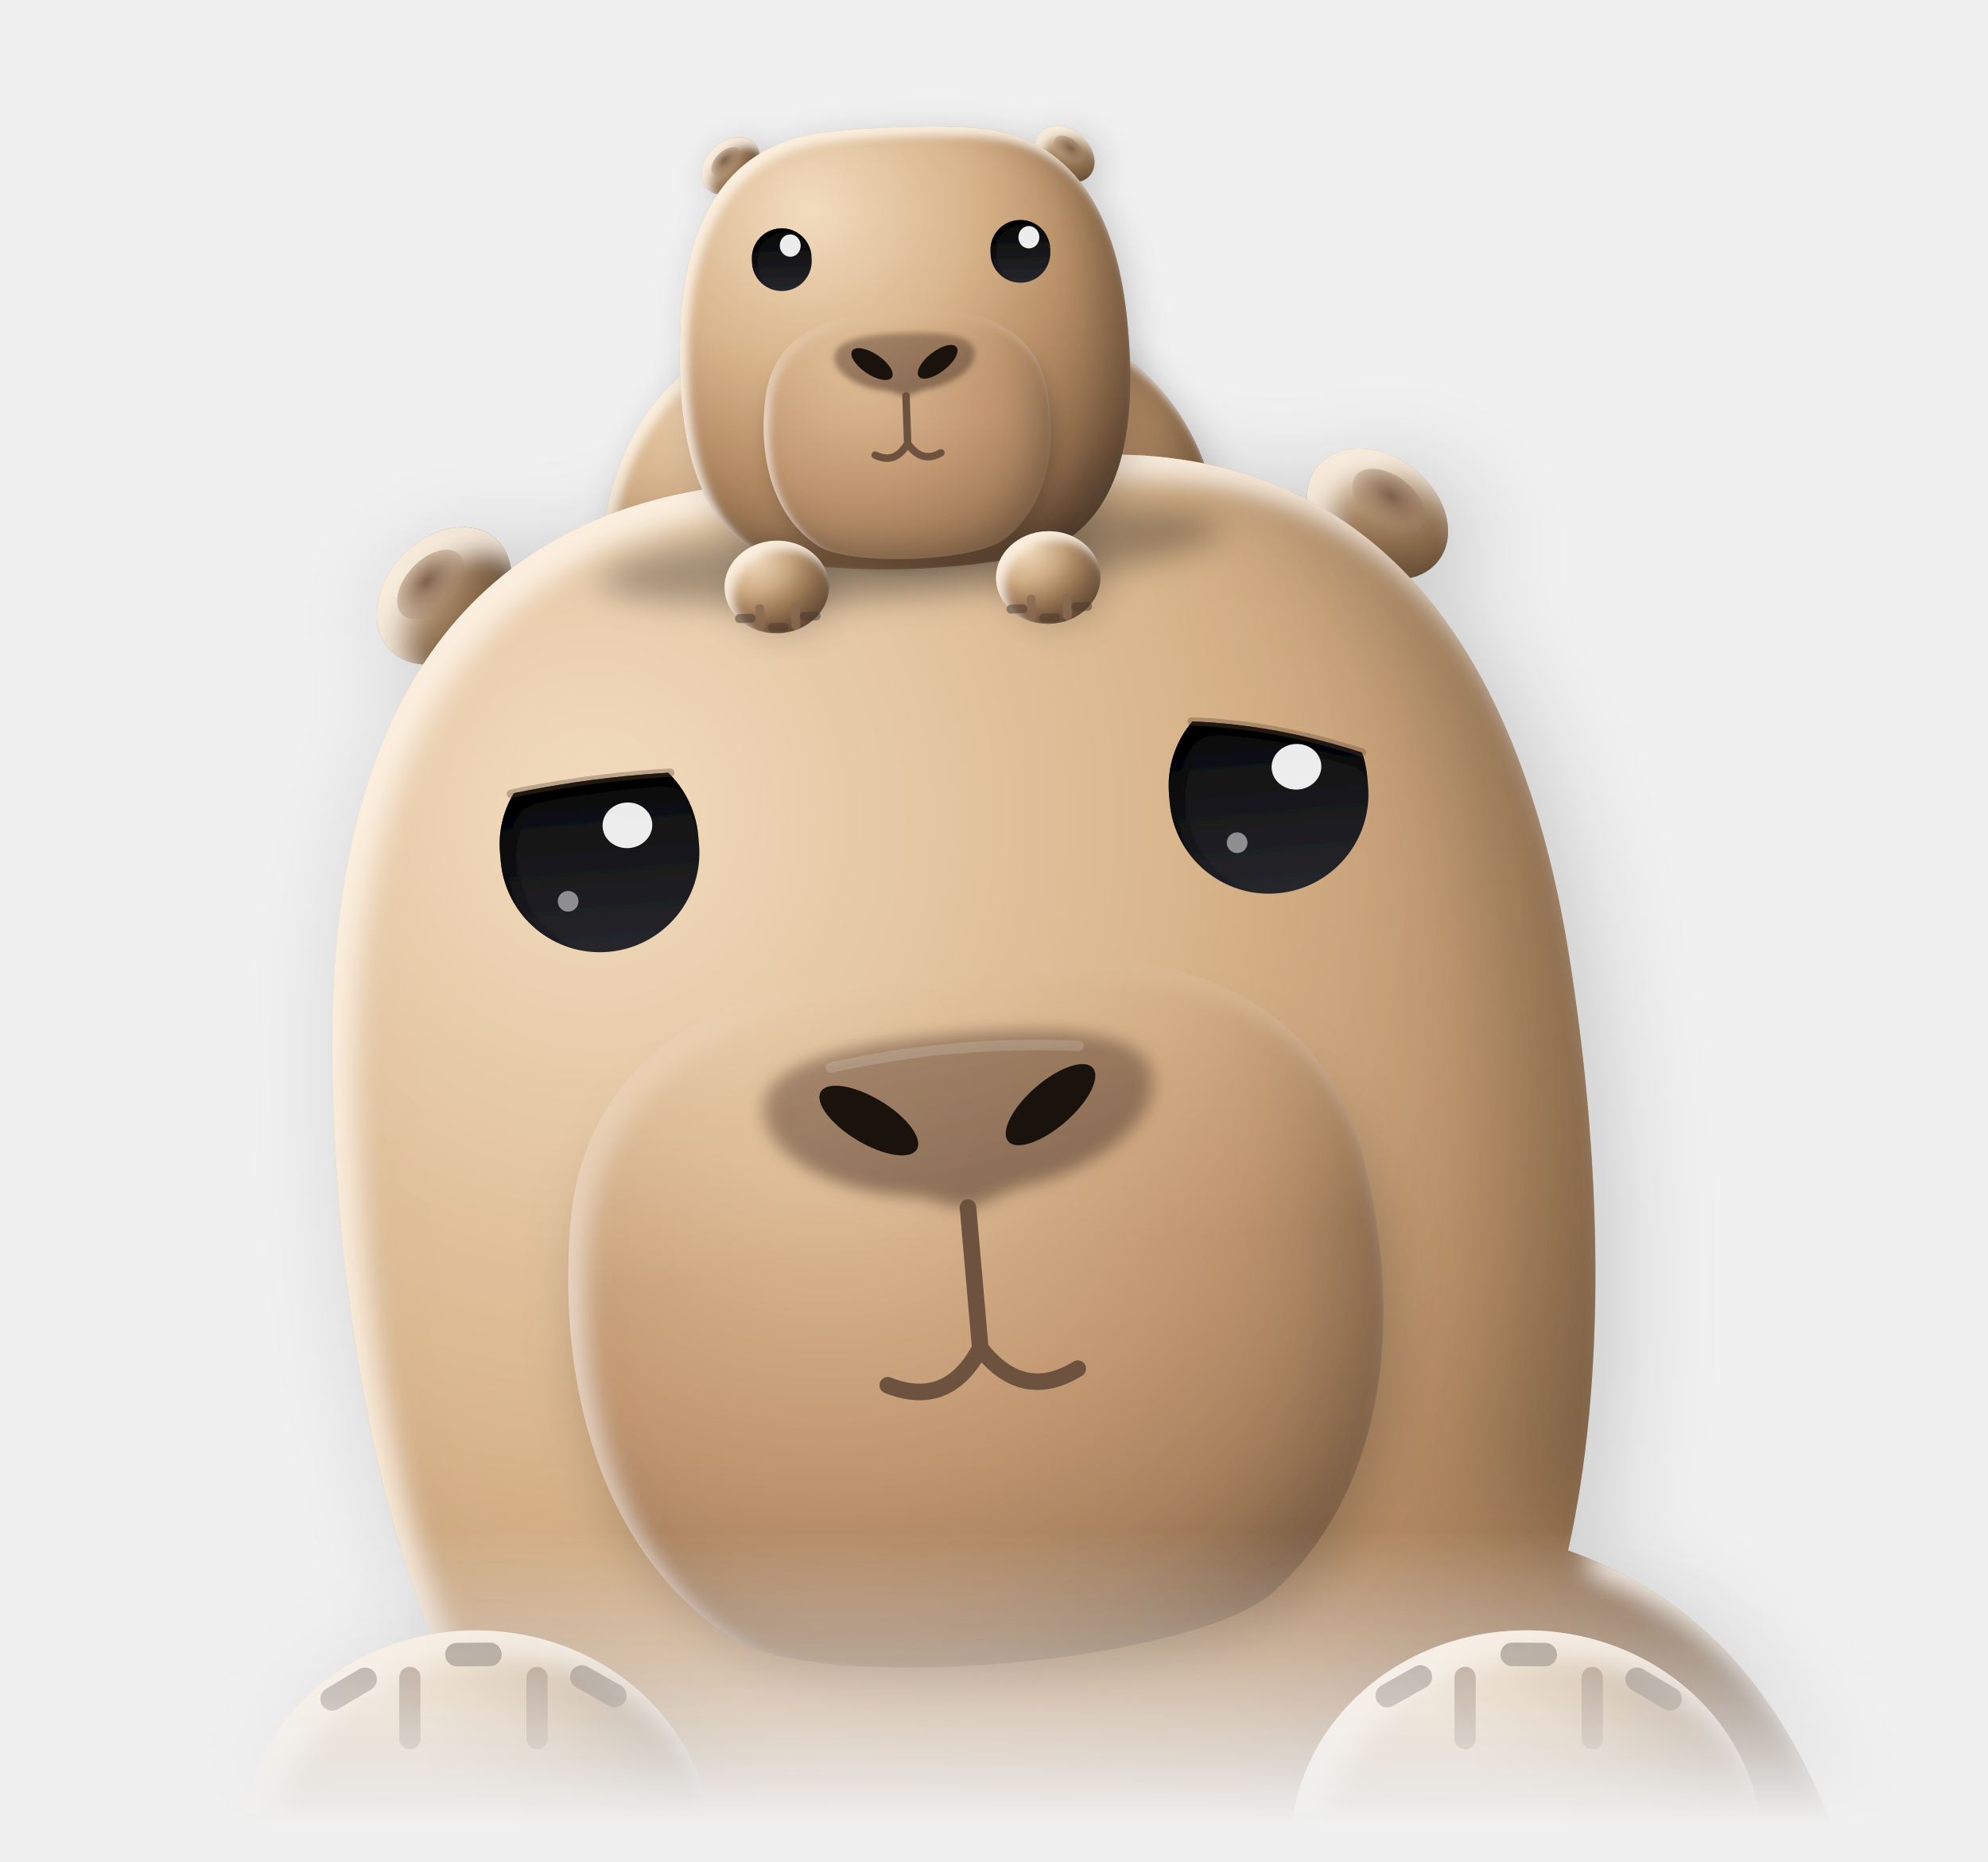
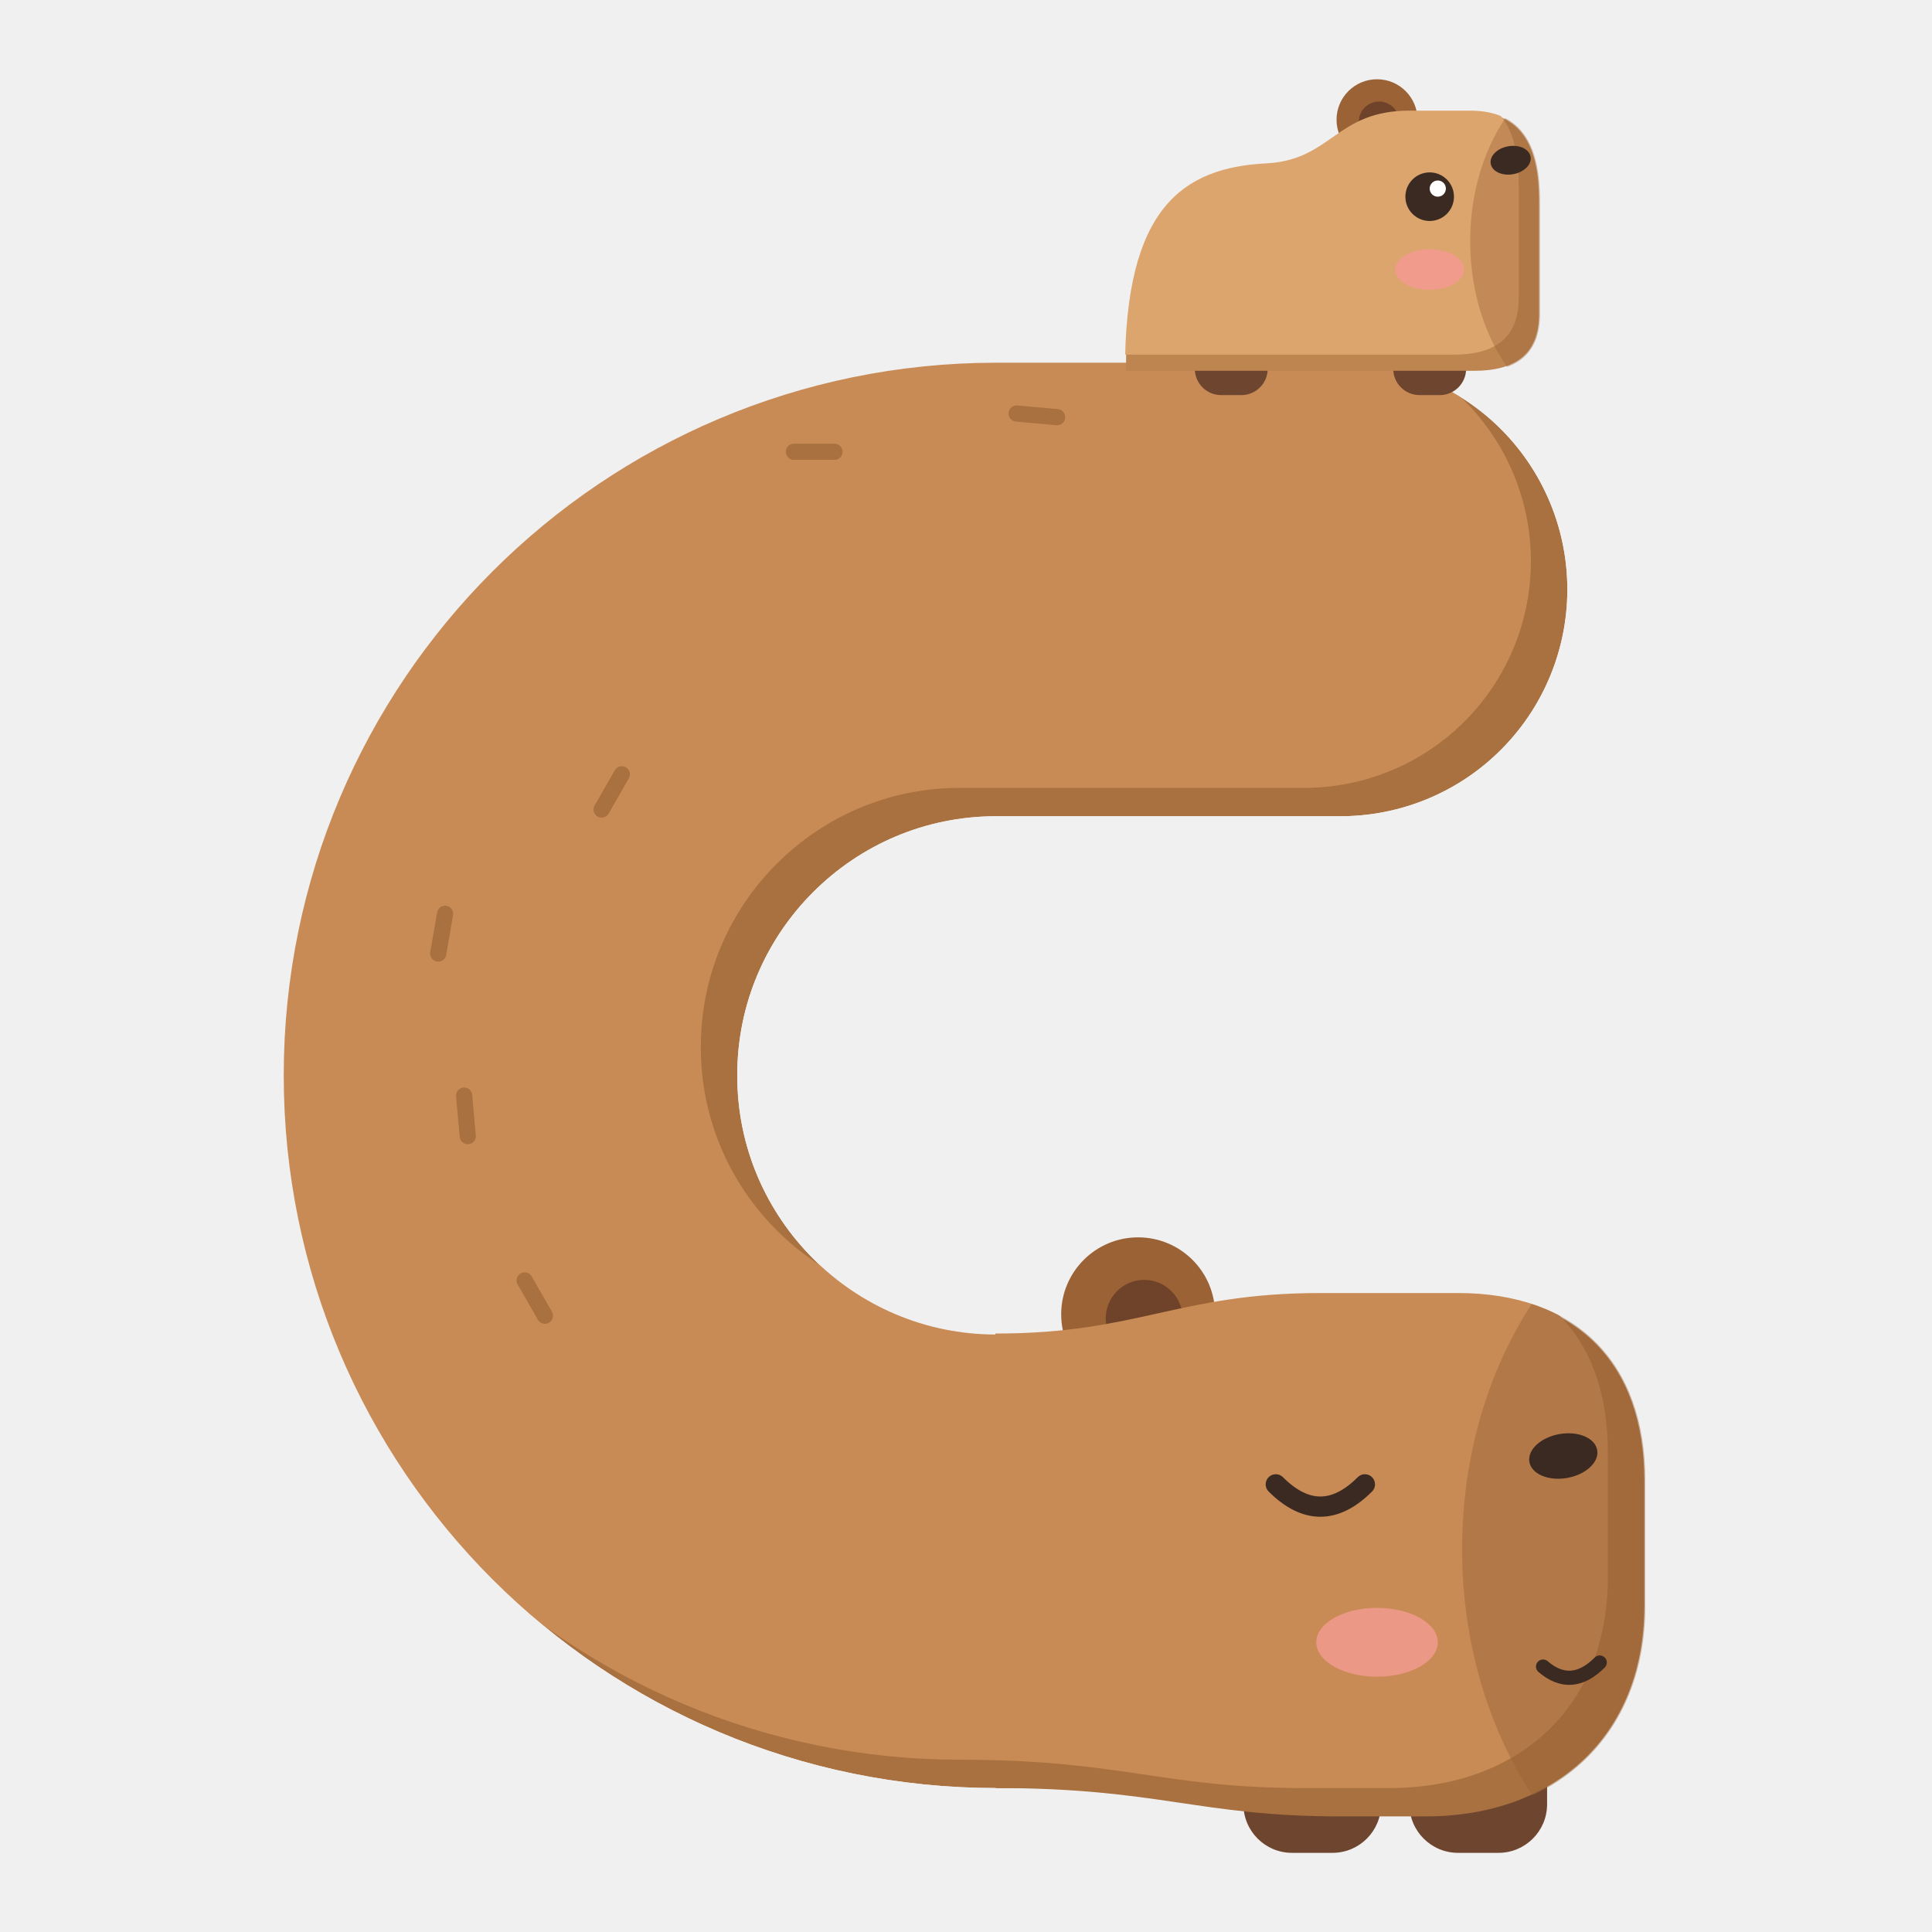
- <svg xmlns="http://www.w3.org/2000/svg" viewBox="90 150 844 790" width="844" height="790">
-   <defs>
-     <linearGradient id="artFadeB" gradientUnits="userSpaceOnUse" x1="0" y1="800" x2="0" y2="924">
-       <stop offset="0" stop-color="#fff" />
-       <stop offset="1" stop-color="#000" />
-     </linearGradient>
-     <mask id="artMaskB" maskUnits="userSpaceOnUse" x="0" y="0" width="1024" height="1024">
-       <rect width="1024" height="924" fill="url(#artFadeB)" />
+ <svg xmlns="http://www.w3.org/2000/svg" width="1024" height="1024" viewBox="0 0 1024 1024">
+   <g transform="translate(-29.9 -9.5) scale(1.0731)">
+     <path d="M642 860 H710 V900 A24 24 0 0 1 686 924 H666 A24 24 0 0 1 642 900 V860 Z" fill="#6E4630" />
+     <path d="M724 860 H792 V900 A24 24 0 0 1 768 924 H748 A24 24 0 0 1 724 900 V860 Z" fill="#6E4630" />
+     <circle cx="590" cy="658" r="38" fill="#9B6236" />
+     <circle cx="593" cy="660" r="19" fill="#6F4329" />
+     <mask id="c2" maskUnits="userSpaceOnUse" x="-300" y="-300" width="1624" height="1624">
+       <g fill="#fff" stroke="#fff">
+         <path d="M690 300 L520 300 A240 240 0 0 0 520 780 L560 780" fill="none" stroke="#fff" stroke-width="224" stroke-linecap="round" stroke-linejoin="round" />
+         <path d="M520 668.0 C590 668.0 610 648 680 648 L748 648 C806 648 840 682 840 740 L840 802 C840 866 796 906 732 906 L690 906 C620 906 600 892.0 520 892.0 Z" fill="#fff" />
+       </g>
    </mask>
-     <path id="squircle" d="M924.0 512.0 L923.9 608.0 L923.8 638.6 L923.5 660.9 L923.1 679.0 L922.6 694.5 L922.0 708.2 L921.2 720.5 L920.4 731.8 L919.4 742.2 L918.3 751.9 L917.1 761.0 L915.8 769.6 L914.4 777.6 L912.8 785.3 L911.2 792.6 L909.4 799.5 L907.5 806.1 L905.4 812.4 L903.3 818.5 L901.0 824.2 L898.5 829.8 L896.0 835.1 L893.3 840.2 L890.5 845.1 L887.6 849.8 L884.5 854.3 L881.2 858.7 L877.9 862.8 L874.3 866.8 L870.7 870.7 L866.8 874.3 L862.8 877.9 L858.7 881.2 L854.3 884.5 L849.8 887.6 L845.1 890.5 L840.2 893.3 L835.1 896.0 L829.8 898.5 L824.2 901.0 L818.5 903.3 L812.4 905.4 L806.1 907.5 L799.5 909.4 L792.6 911.2 L785.3 912.8 L777.6 914.4 L769.6 915.8 L761.0 917.1 L751.9 918.3 L742.2 919.4 L731.8 920.4 L720.5 921.2 L708.2 922.0 L694.5 922.6 L679.0 923.1 L660.9 923.5 L638.6 923.8 L608.0 923.9 L512.0 924.0 L416.0 923.9 L385.4 923.8 L363.1 923.5 L345.0 923.1 L329.5 922.6 L315.8 922.0 L303.5 921.2 L292.2 920.4 L281.8 919.4 L272.1 918.3 L263.0 917.1 L254.4 915.8 L246.4 914.4 L238.7 912.8 L231.4 911.2 L224.5 909.4 L217.9 907.5 L211.6 905.4 L205.5 903.3 L199.8 901.0 L194.2 898.5 L188.9 896.0 L183.8 893.3 L178.9 890.5 L174.2 887.6 L169.7 884.5 L165.3 881.2 L161.2 877.9 L157.2 874.3 L153.3 870.7 L149.7 866.8 L146.1 862.8 L142.8 858.7 L139.5 854.3 L136.4 849.8 L133.5 845.1 L130.7 840.2 L128.0 835.1 L125.5 829.8 L123.0 824.2 L120.7 818.5 L118.6 812.4 L116.5 806.1 L114.6 799.5 L112.8 792.6 L111.2 785.3 L109.6 777.6 L108.2 769.6 L106.9 761.0 L105.7 751.9 L104.6 742.2 L103.6 731.8 L102.8 720.5 L102.0 708.2 L101.4 694.5 L100.9 679.0 L100.5 660.9 L100.2 638.6 L100.1 608.0 L100.0 512.0 L100.1 416.0 L100.2 385.4 L100.5 363.1 L100.9 345.0 L101.4 329.5 L102.0 315.8 L102.8 303.5 L103.6 292.2 L104.6 281.8 L105.7 272.1 L106.9 263.0 L108.2 254.4 L109.6 246.4 L111.2 238.7 L112.8 231.4 L114.6 224.5 L116.5 217.9 L118.6 211.6 L120.7 205.5 L123.0 199.8 L125.5 194.2 L128.0 188.9 L130.7 183.8 L133.5 178.9 L136.4 174.2 L139.5 169.7 L142.8 165.3 L146.1 161.2 L149.7 157.2 L153.3 153.3 L157.2 149.7 L161.2 146.1 L165.3 142.8 L169.7 139.5 L174.2 136.4 L178.9 133.5 L183.8 130.7 L188.9 128.0 L194.2 125.5 L199.8 123.0 L205.5 120.7 L211.6 118.6 L217.9 116.5 L224.5 114.6 L231.4 112.8 L238.7 111.2 L246.4 109.6 L254.4 108.2 L263.0 106.9 L272.1 105.7 L281.8 104.6 L292.2 103.6 L303.5 102.8 L315.8 102.0 L329.5 101.4 L345.0 100.9 L363.1 100.5 L385.4 100.2 L416.0 100.1 L512.0 100.0 L608.0 100.1 L638.6 100.2 L660.9 100.5 L679.0 100.9 L694.5 101.4 L708.2 102.0 L720.5 102.8 L731.8 103.6 L742.2 104.6 L751.9 105.7 L761.0 106.9 L769.6 108.2 L777.6 109.6 L785.3 111.2 L792.6 112.8 L799.5 114.6 L806.1 116.5 L812.4 118.6 L818.5 120.7 L824.2 123.0 L829.8 125.5 L835.1 128.0 L840.2 130.7 L845.1 133.5 L849.8 136.4 L854.3 139.5 L858.7 142.8 L862.8 146.1 L866.8 149.7 L870.7 153.3 L874.3 157.2 L877.9 161.2 L881.2 165.3 L884.5 169.7 L887.6 174.2 L890.5 178.9 L893.3 183.8 L896.0 188.9 L898.5 194.2 L901.0 199.8 L903.3 205.5 L905.4 211.6 L907.5 217.9 L909.4 224.5 L911.2 231.4 L912.8 238.7 L914.4 246.4 L915.8 254.4 L917.1 263.0 L918.3 272.1 L919.4 281.8 L920.4 292.2 L921.2 303.5 L922.0 315.8 L922.6 329.5 L923.1 345.0 L923.5 363.1 L923.8 385.4 L923.9 416.0 Z" />
-     <clipPath id="clip">
-       <use href="#squircle" />
-     </clipPath>
-     <linearGradient id="bg" x1="0" y1="0" x2="0" y2="1">
-       <stop offset="0" stop-color="#3a3c42" />
-       <stop offset="0.55" stop-color="#232429" />
-       <stop offset="1" stop-color="#141519" />
-     </linearGradient>
-     <linearGradient id="rim" x1="0" y1="0" x2="0" y2="1">
-       <stop offset="0" stop-color="#fff" stop-opacity="0.22" />
-       <stop offset="0.35" stop-color="#fff" stop-opacity="0.04" />
-       <stop offset="1" stop-color="#fff" stop-opacity="0" />
-     </linearGradient>
-     <radialGradient id="body" cx="0.30" cy="0.18" r="0.95">
-       <stop offset="0" stop-color="#f2dcbf" />
-       <stop offset="0.38" stop-color="#d8b48b" />
-       <stop offset="0.62" stop-color="#b88f67" />
-       <stop offset="0.86" stop-color="#8c6849" />
-       <stop offset="1" stop-color="#5e4533" />
-     </radialGradient>
-     <radialGradient id="muzzle" cx="0.34" cy="0.22" r="0.9">
-       <stop offset="0" stop-color="#e3c29c" />
-       <stop offset="0.55" stop-color="#c09670" />
-       <stop offset="1" stop-color="#8d6a4b" />
-     </radialGradient>
-     <linearGradient id="eye" x1="0" y1="0" x2="0" y2="1">
-       <stop offset="0" stop-color="#050506" />
-       <stop offset="1" stop-color="#26272c" />
-     </linearGradient>
-     <linearGradient id="pad" x1="0" y1="0" x2="0.3" y2="1">
-       <stop offset="0" stop-color="#7f604a" />
-       <stop offset="1" stop-color="#5f4636" />
-     </linearGradient>
-     <radialGradient id="earIn" cx="0.5" cy="0.4" r="0.6">
-       <stop offset="0" stop-color="#7d604b" />
-       <stop offset="1" stop-color="#a8876a" stop-opacity="0.2" />
-     </radialGradient>
-     <filter id="sculpt" x="-20%" y="-20%" width="140%" height="140%">
-       <feGaussianBlur in="SourceAlpha" stdDeviation="30" result="b1" />
-       <feOffset in="b1" dx="-34" dy="-26" result="o1" />
-       <feComposite in="SourceAlpha" in2="o1" operator="out" result="edge1" />
-       <feFlood flood-color="#3b2f26" flood-opacity="0.55" />
-       <feComposite in2="edge1" operator="in" result="shade" />
-       <feGaussianBlur in="SourceAlpha" stdDeviation="6" result="b2" />
-       <feOffset in="b2" dx="10" dy="12" result="o2" />
-       <feComposite in="SourceAlpha" in2="o2" operator="out" result="edge2" />
-       <feFlood flood-color="#fff4e6" flood-opacity="0.85" />
-       <feComposite in2="edge2" operator="in" result="shine" />
-       <feMerge>
-         <feMergeNode in="SourceGraphic" />
-         <feMergeNode in="shade" />
-         <feMergeNode in="shine" />
-       </feMerge>
-     </filter>
-     <filter id="sculptSoft" x="-20%" y="-20%" width="140%" height="140%">
-       <feGaussianBlur in="SourceAlpha" stdDeviation="20" result="b1" />
-       <feOffset in="b1" dx="-20" dy="-16" result="o1" />
-       <feComposite in="SourceAlpha" in2="o1" operator="out" result="edge1" />
-       <feFlood flood-color="#3b2f26" flood-opacity="0.4" />
-       <feComposite in2="edge1" operator="in" result="shade" />
-       <feGaussianBlur in="SourceAlpha" stdDeviation="5" result="b2" />
-       <feOffset in="b2" dx="7" dy="9" result="o2" />
-       <feComposite in="SourceAlpha" in2="o2" operator="out" result="edge2" />
-       <feFlood flood-color="#fff4e6" flood-opacity="0.59" />
-       <feComposite in2="edge2" operator="in" result="shine" />
-       <feMerge>
-         <feMergeNode in="SourceGraphic" />
-         <feMergeNode in="shade" />
-         <feMergeNode in="shine" />
-       </feMerge>
-     </filter>
-     <filter id="cast" x="-20%" y="-20%" width="140%" height="140%">
-       <feGaussianBlur in="SourceAlpha" stdDeviation="22" />
-       <feOffset dx="10" dy="6" />
-       <feComponentTransfer>
-         <feFuncA type="linear" slope="0.16" />
-       </feComponentTransfer>
-     </filter>
-     <filter id="muzzleDrop" x="-20%" y="-20%" width="140%" height="150%">
-       <feGaussianBlur in="SourceAlpha" stdDeviation="12" />
-       <feOffset dx="4" dy="12" />
-       <feComponentTransfer>
-         <feFuncA type="linear" slope="0.2" />
-       </feComponentTransfer>
-     </filter>
-     <linearGradient id="muzzleFade" gradientUnits="userSpaceOnUse" x1="0" y1="500" x2="0" y2="640">
-       <stop offset="0" stop-color="#fff" stop-opacity="0" />
-       <stop offset="1" stop-color="#fff" />
-     </linearGradient>
-     <mask id="muzzleMask" maskUnits="userSpaceOnUse" x="0" y="0" width="1024" height="1100">
-       <rect width="1024" height="1100" fill="url(#muzzleFade)" />
-     </mask>
-     <filter id="softShadow" x="-50%" y="-200%" width="200%" height="500%">
-       <feGaussianBlur stdDeviation="8" />
-     </filter>
-     <filter id="padBlur" x="-30%" y="-50%" width="160%" height="200%">
-       <feGaussianBlur stdDeviation="4" />
-     </filter>
-     <filter id="eyeInset" x="-30%" y="-30%" width="160%" height="160%">
-       <feGaussianBlur in="SourceAlpha" stdDeviation="5" result="b" />
-       <feOffset in="b" dx="4" dy="7" result="o" />
-       <feComposite in="SourceAlpha" in2="o" operator="out" result="e" />
-       <feFlood flood-color="#000" flood-opacity="0.9" />
-       <feComposite in2="e" operator="in" result="s" />
-       <feMerge>
-         <feMergeNode in="SourceGraphic" />
-         <feMergeNode in="s" />
-       </feMerge>
-     </filter>
-   </defs>
-   <g mask="url(#artMaskB)">
-     <g transform="translate(512 1000) scale(0.88) translate(-512 -1000) rotate(-5 512 760)">
-       <g transform="translate(512 306) rotate(3) scale(0.36) translate(-512 -846)">
-         <g fill="#000" filter="url(#cast)">
-           <path d="M 96 1000 L 96 846 C 96 700 170 560 330 520 C 420 498 604 498 694 520 C 854 560 928 700 928 846 L 928 1000 Z" />
-         </g>
-         <g filter="url(#sculpt)">
-           <g fill="url(#body)">
-             <path d="M 96 1000 L 96 846 C 96 700 170 560 330 520 C 420 498 604 498 694 520 C 854 560 928 700 928 846 L 928 1000 Z" />
-           </g>
-         </g>
-       </g>
-       <g fill="#000" filter="url(#cast)">
-         <ellipse cx="286" cy="300" rx="37" ry="28" transform="rotate(-42 286 300)" />
-         <ellipse cx="738" cy="300" rx="37" ry="28" transform="rotate(42 738 300)" />
-         <path d="M 104 1110 C 104 936 150 846 238 806 C 212 724 206 622 212 528 C 220 394 268 282 396 262 C 452 254 572 254 628 262 C 756 282 804 394 812 528 C 818 622 812 724 786 806 C 874 846 920 936 920 1110 Z" />
-       </g>
-       <g filter="url(#sculpt)">
-         <g fill="url(#body)">
-           <ellipse cx="286" cy="300" rx="37" ry="28" transform="rotate(-42 286 300)" />
-           <ellipse cx="738" cy="300" rx="37" ry="28" transform="rotate(42 738 300)" />
-         </g>
-       </g>
-       <ellipse cx="280" cy="294" rx="20" ry="12" transform="rotate(-42 280 294)" fill="url(#earIn)" />
-       <ellipse cx="744" cy="294" rx="20" ry="12" transform="rotate(42 744 294)" fill="url(#earIn)" />
-       <g filter="url(#sculpt)">
-         <path d="M 104 1110 C 104 936 150 846 238 806 C 212 724 206 622 212 528 C 220 394 268 282 396 262 C 452 254 572 254 628 262 C 756 282 804 394 812 528 C 818 622 812 724 786 806 C 874 846 920 936 920 1110 Z" fill="url(#body)" />
-       </g>
-       <g mask="url(#muzzleMask)">
-         <path d="M 512 494 C 620 494 690 526 704 608 C 718 694 698 772 642 814 C 600 844 424 844 382 814 C 326 772 306 694 320 608 C 334 526 404 494 512 494 Z" fill="#000" filter="url(#muzzleDrop)" />
-         <g filter="url(#sculptSoft)">
-           <path d="M 512 494 C 620 494 690 526 704 608 C 718 694 698 772 642 814 C 600 844 424 844 382 814 C 326 772 306 694 320 608 C 334 526 404 494 512 494 Z" fill="url(#muzzle)" />
-         </g>
-       </g>
-       <path d="M 418 560 C 420 538 460 532 512 532 C 564 532 604 538 606 560 C 608 584 572 604 540 608 C 528 610 520 616 512 616 C 504 616 496 610 484 608 C 452 604 416 584 418 560 Z" fill="url(#pad)" opacity="0.62" filter="url(#padBlur)" />
-       <ellipse cx="468" cy="570" rx="27" ry="11" transform="rotate(36 468 570)" fill="#1a120c" />
-       <ellipse cx="556" cy="570" rx="27" ry="11" transform="rotate(-36 556 570)" fill="#1a120c" />
-       <path d="M 452 543 Q 512 535 572 543" stroke="#fff" stroke-width="5" stroke-linecap="round" fill="none" opacity="0.16" />
-       <path d="M 512 616 L 512 684 M 466 698 Q 494 712 512 684 Q 530 712 558 698" stroke="#6d5240" stroke-width="8" stroke-linecap="round" stroke-linejoin="round" fill="none" />
-       <clipPath id="lid0">
-         <path d="M 412.0 395.8 Q 350.0 391.0 288.0 401.0 L 288.0 528.0 L 412.0 528.0 Z" />
-       </clipPath>
-       <g filter="url(#eyeInset)">
-         <g clip-path="url(#lid0)">
-           <rect x="302.0" y="378.0" width="96.0" height="100.0" rx="48.0" fill="url(#eye)" />
-         </g>
-       </g>
-       <path d="M 387.2 394.5 L 384.1 394.4 L 381.0 394.3 L 377.9 394.3 L 374.8 394.3 L 371.7 394.2 L 368.6 394.3 L 365.5 394.3 L 362.4 394.3 L 359.3 394.4 L 356.2 394.5 L 353.1 394.6 L 350.0 394.7 L 346.9 394.8 L 343.8 395.0 L 340.7 395.2 L 337.6 395.4 L 334.5 395.6 L 331.4 395.8 L 328.3 396.1 L 325.2 396.3 L 322.1 396.6 L 319.0 396.9 L 315.9 397.2 L 312.8 397.6 L 309.7 398.0" fill="none" stroke="#5e4533" stroke-width="4.0" stroke-linecap="round" stroke-linejoin="round" opacity="0.35" />
-       <ellipse cx="364.4" cy="418.0" rx="12.0" ry="11.0" fill="#fff" opacity="0.92" />
-       <circle cx="332.7" cy="452.0" r="5.0" fill="#fff" opacity="0.5" />
-       <clipPath id="lid1">
-         <path d="M 612.0 389.8 Q 674.0 391.0 736.0 421.0 L 736.0 528.0 L 612.0 528.0 Z" />
-       </clipPath>
-       <g filter="url(#eyeInset)">
-         <g clip-path="url(#lid1)">
-           <rect x="626.0" y="378.0" width="96.0" height="100.0" rx="48.0" fill="url(#eye)" />
-         </g>
-       </g>
-       <path d="M 639.9 391.8 L 643.0 392.2 L 646.1 392.6 L 649.2 393.1 L 652.3 393.6 L 655.4 394.2 L 658.5 394.8 L 661.6 395.4 L 664.7 396.0 L 667.8 396.7 L 670.9 397.4 L 674.0 398.2 L 677.1 399.0 L 680.2 399.8 L 683.3 400.7 L 686.4 401.6 L 689.5 402.6 L 692.6 403.5 L 695.7 404.5 L 698.8 405.6 L 701.9 406.7 L 705.0 407.8 L 708.1 409.0 L 711.2 410.2 L 714.3 411.4 L 717.4 412.6 L 720.5 413.9" fill="none" stroke="#5e4533" stroke-width="4.0" stroke-linecap="round" stroke-linejoin="round" opacity="0.35" />
-       <ellipse cx="688.4" cy="418.0" rx="12.0" ry="11.0" fill="#fff" opacity="0.92" />
-       <circle cx="656.7" cy="452.0" r="5.0" fill="#fff" opacity="0.5" />
-       <ellipse cx="512" cy="300" rx="150" ry="20" fill="#000" opacity="0.30" filter="url(#softShadow)" />
-       <g transform="translate(512 306) rotate(3) scale(0.36) translate(-512 -846)">
-         <g fill="#000" filter="url(#cast)">
-           <ellipse cx="288" cy="300" rx="44" ry="33" transform="rotate(-42 288 300)" />
-           <ellipse cx="736" cy="300" rx="44" ry="33" transform="rotate(42 736 300)" />
-           <path d="M 212 528 C 220 394 268 282 396 262 C 452 254 572 254 628 262 C 756 282 804 394 812 528 C 820 660 800 770 718 818 C 650 858 374 858 306 818 C 224 770 204 660 212 528 Z" />
-         </g>
-         <g filter="url(#sculpt)">
-           <g fill="url(#body)">
-             <ellipse cx="288" cy="300" rx="44" ry="33" transform="rotate(-42 288 300)" />
-             <ellipse cx="736" cy="300" rx="44" ry="33" transform="rotate(42 736 300)" />
-           </g>
-         </g>
-         <ellipse cx="282" cy="294" rx="24" ry="14" transform="rotate(-42 282 294)" fill="url(#earIn)" />
-         <ellipse cx="742" cy="294" rx="24" ry="14" transform="rotate(42 742 294)" fill="url(#earIn)" />
-         <g filter="url(#sculpt)">
-           <path d="M 212 528 C 220 394 268 282 396 262 C 452 254 572 254 628 262 C 756 282 804 394 812 528 C 820 660 800 770 718 818 C 650 858 374 858 306 818 C 224 770 204 660 212 528 Z" fill="url(#body)" />
-         </g>
-         <g mask="url(#muzzleMask)">
-           <path d="M 512 500 C 618 500 686 530 700 610 C 714 694 694 772 638 812 C 598 842 426 842 386 812 C 330 772 310 694 324 610 C 338 530 406 500 512 500 Z" fill="#000" filter="url(#muzzleDrop)" />
-           <g filter="url(#sculptSoft)">
-             <path d="M 512 500 C 618 500 686 530 700 610 C 714 694 694 772 638 812 C 598 842 426 842 386 812 C 330 772 310 694 324 610 C 338 530 406 500 512 500 Z" fill="url(#muzzle)" />
-           </g>
-         </g>
-         <path d="M 418 560 C 420 538 460 532 512 532 C 564 532 604 538 606 560 C 608 584 572 604 540 608 C 528 610 520 616 512 616 C 504 616 496 610 484 608 C 452 604 416 584 418 560 Z" fill="url(#pad)" opacity="0.62" filter="url(#padBlur)" />
-         <ellipse cx="468" cy="572" rx="32" ry="14" transform="rotate(36 468 572)" fill="#1a120c" />
-         <ellipse cx="556" cy="572" rx="32" ry="14" transform="rotate(-36 556 572)" fill="#1a120c" />
-         <path d="M 512 616 L 512 680 M 468 694 Q 494 708 512 680 Q 530 708 556 694" stroke="#6d5240" stroke-width="10" stroke-linecap="round" stroke-linejoin="round" fill="none" />
-         <g filter="url(#eyeInset)">
-           <rect x="312.0" y="386.0" width="80.0" height="84.0" rx="40.0" fill="url(#eye)" />
-           <rect x="632.0" y="386.0" width="80.0" height="84.0" rx="40.0" fill="url(#eye)" />
-         </g>
-         <ellipse cx="364.0" cy="409.5" rx="14.0" ry="15.0" fill="#fff" opacity="0.92" />
-         <ellipse cx="684.0" cy="409.5" rx="14.0" ry="15.0" fill="#fff" opacity="0.92" />
-         <g fill="#000" filter="url(#cast)">
-           <ellipse cx="330" cy="866" rx="70" ry="62" />
-           <ellipse cx="694" cy="866" rx="70" ry="62" />
-         </g>
-         <g filter="url(#sculpt)">
-           <g fill="url(#body)">
-             <ellipse cx="330" cy="866" rx="70" ry="62" />
-             <ellipse cx="694" cy="866" rx="70" ry="62" />
-           </g>
-         </g>
-         <g stroke="#8a6c53" stroke-width="12" stroke-linecap="round" fill="none" opacity="0.8">
-           <path d="M 306.2 894.0 L 306.2 918.0" />
-           <path d="M 353.8 894.0 L 353.8 918.0" />
-           <path d="M 670.2 894.0 L 670.2 918.0" />
-           <path d="M 717.8 894.0 L 717.8 918.0" />
-         </g>
-         <g stroke="#4a382c" stroke-width="12" stroke-linecap="round" opacity="0.5">
-           <path d="M 278.6 906.6 L 294.6 906.6" />
-           <path d="M 322.0 920.0 L 338.0 920.0" />
-           <path d="M 365.4 906.6 L 381.4 906.6" />
-           <path d="M 642.6 906.6 L 658.6 906.6" />
-           <path d="M 686.0 920.0 L 702.0 920.0" />
-           <path d="M 729.4 906.6 L 745.4 906.6" />
-         </g>
+     <g mask="url(#c2)">
+       <path d="M690 300 L520 300 A240 240 0 0 0 520 780 L560 780" fill="none" stroke="#A9713F" stroke-width="224" stroke-linecap="round" stroke-linejoin="round" />
+       <path d="M520 668.0 C590 668.0 610 648 680 648 L748 648 C806 648 840 682 840 740 L840 802 C840 866 796 906 732 906 L690 906 C620 906 600 892.0 520 892.0 Z" fill="#A9713F" />
+       <g transform="translate(-18 -14)">
+         <path d="M690 300 L520 300 A240 240 0 0 0 520 780 L560 780" fill="none" stroke="#C98B55" stroke-width="224" stroke-linecap="round" stroke-linejoin="round" />
+         <path d="M520 668.0 C590 668.0 610 648 680 648 L748 648 C806 648 840 682 840 740 L840 802 C840 866 796 906 732 906 L690 906 C620 906 600 892.0 520 892.0 Z" fill="#C98B55" />
      </g>
    </g>
-     <g fill="#000" filter="url(#cast)">
-       <ellipse cx="292" cy="934" rx="100" ry="92" />
-       <ellipse cx="738" cy="934" rx="100" ry="92" />
+     <mask id="c2h" maskUnits="userSpaceOnUse" x="-300" y="-300" width="1624" height="1624">
+       <g fill="#fff" stroke="#fff">
+         <path d="M520 668.0 C590 668.0 610 648 680 648 L748 648 C806 648 840 682 840 740 L840 802 C840 866 796 906 732 906 L690 906 C620 906 600 892.0 520 892.0 Z" fill="#fff" />
+       </g>
+     </mask>
+     <g mask="url(#c2h)">
+       <ellipse cx="900" cy="774" rx="150" ry="190" fill="#9A6236" opacity=".45" />
    </g>
-     <g filter="url(#sculpt)">
-       <g fill="url(#body)">
-         <ellipse cx="292" cy="934" rx="100" ry="92" />
-         <ellipse cx="738" cy="934" rx="100" ry="92" />
+     <path d="M247.7 460.2 L244.3 479.8" fill="none" stroke="#A9713F" stroke-width="8" stroke-linecap="round" stroke-linejoin="round" />
+     <path d="M257.1 550 L258.9 570" fill="none" stroke="#A9713F" stroke-width="8" stroke-linecap="round" stroke-linejoin="round" />
+     <path d="M287 641.3 L297 658.7" fill="none" stroke="#A9713F" stroke-width="8" stroke-linecap="round" stroke-linejoin="round" />
+     <path d="M335 391.3 L325 408.7" fill="none" stroke="#A9713F" stroke-width="8" stroke-linecap="round" stroke-linejoin="round" />
+     <path d="M420 232 L440 232" fill="none" stroke="#A9713F" stroke-width="8" stroke-linecap="round" stroke-linejoin="round" />
+     <path d="M530 213.1 L550 214.9" fill="none" stroke="#A9713F" stroke-width="8" stroke-linecap="round" stroke-linejoin="round" />
+     <path d="M658 742 Q680 764 702 742" fill="none" stroke="#3B2A22" stroke-width="10" stroke-linecap="round" stroke-linejoin="round" />
+     <ellipse cx="800" cy="728" rx="17" ry="11" fill="#3B2A22" transform="rotate(-10 800 728)" />
+     <path d="M790 832 Q804 844 818 830" fill="none" stroke="#3B2A22" stroke-width="7" stroke-linecap="round" stroke-linejoin="round" />
+     <ellipse cx="708" cy="820" rx="30" ry="17" fill="#F29A8E" opacity=".85" />
+     <path d="M618 172 H654 V191 A13 13 0 0 1 641 204 H631 A13 13 0 0 1 618 191 V172 Z" fill="#6E4630" />
+     <path d="M716 172 H752 V191 A13 13 0 0 1 739 204 H729 A13 13 0 0 1 716 191 V172 Z" fill="#6E4630" />
+     <circle cx="708" cy="68" r="20" fill="#9B6236" />
+     <circle cx="709" cy="69" r="10" fill="#6F4329" />
+     <mask id="baby" maskUnits="userSpaceOnUse" x="-300" y="-300" width="1624" height="1624">
+       <g fill="#fff" stroke="#fff">
+         <path d="M584 192 C584 112 612 92 654 90 C686 88 688 64 724 64 L754 64 C780 64 788 82 788 108 L788 164 C788 184 776 192 756 192 Z" fill="#fff" />
      </g>
+     </mask>
+     <path d="M584 192 C584 112 612 92 654 90 C686 88 688 64 724 64 L754 64 C780 64 788 82 788 108 L788 164 C788 184 776 192 756 192 Z" fill="#BE8550" />
+     <g mask="url(#baby)">
+       <g transform="translate(-10 -8)">
+         <path d="M584 192 C584 112 612 92 654 90 C686 88 688 64 724 64 L754 64 C780 64 788 82 788 108 L788 164 C788 184 776 192 756 192 Z" fill="#DDA56E" />
+       </g>
+       <ellipse cx="820" cy="128" rx="66" ry="90" fill="#9A6236" opacity=".4" />
    </g>
-     <g stroke="#8a6c53" stroke-width="9" stroke-linecap="round" fill="none" opacity="0.8">
-       <path d="M 264 862 L 264 888" />
-       <path d="M 318 862 L 318 888" />
-       <path d="M 712 862 L 712 888" />
-       <path d="M 766 862 L 766 888" />
-     </g>
-     <g stroke="#4a382c" stroke-width="10" stroke-linecap="round" opacity="0.55">
-       <path d="M 231 871.1 L 245 862.8" />
-       <path d="M 284 852.3 L 298 852.2" />
-       <path d="M 337 861.8 L 351 869.7" />
-       <path d="M 679 869.7 L 693 861.8" />
-       <path d="M 732 852.2 L 746 852.3" />
-       <path d="M 785 862.8 L 799 871.1" />
-     </g>
+     <circle cx="734" cy="106" r="12" fill="#3B2A22" />
+     <circle cx="738" cy="102" r="4" fill="#fff" />
+     <ellipse cx="774" cy="88" rx="10" ry="7" fill="#3B2A22" transform="rotate(-10 774 88)" />
+     <ellipse cx="734" cy="142" rx="17" ry="10" fill="#F29A8E" opacity=".9" />
  </g>
</svg>
